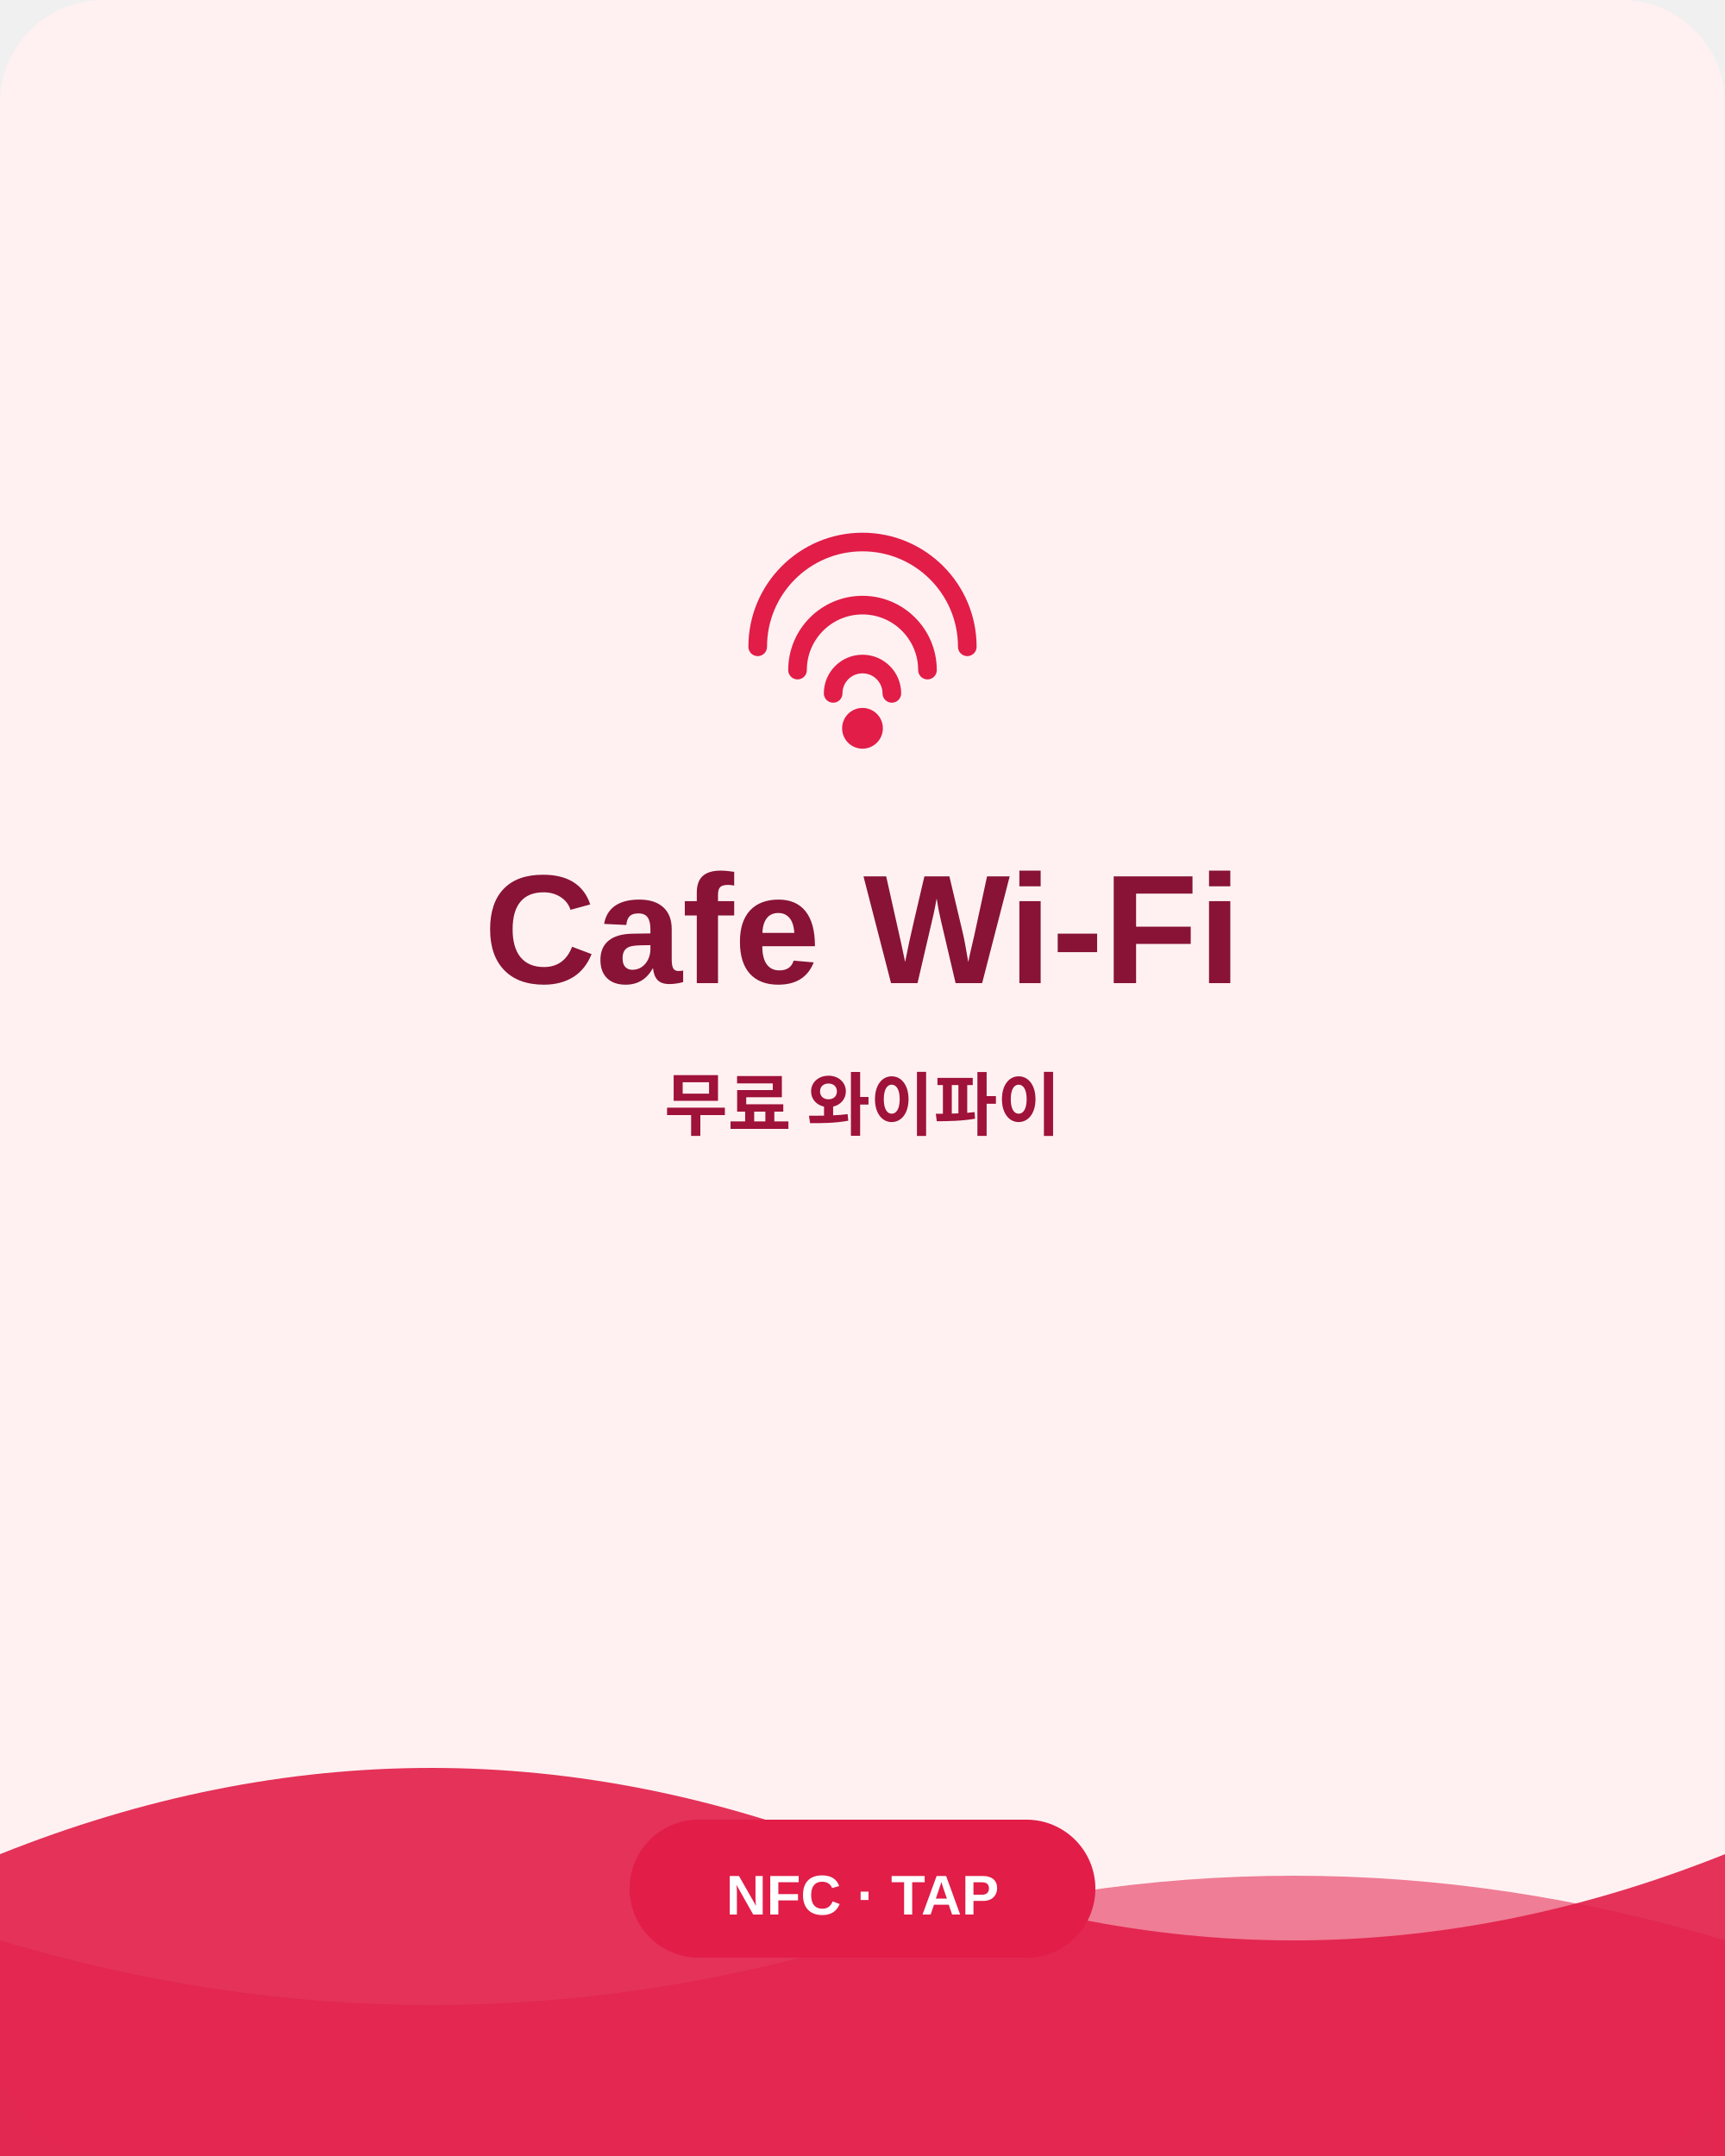
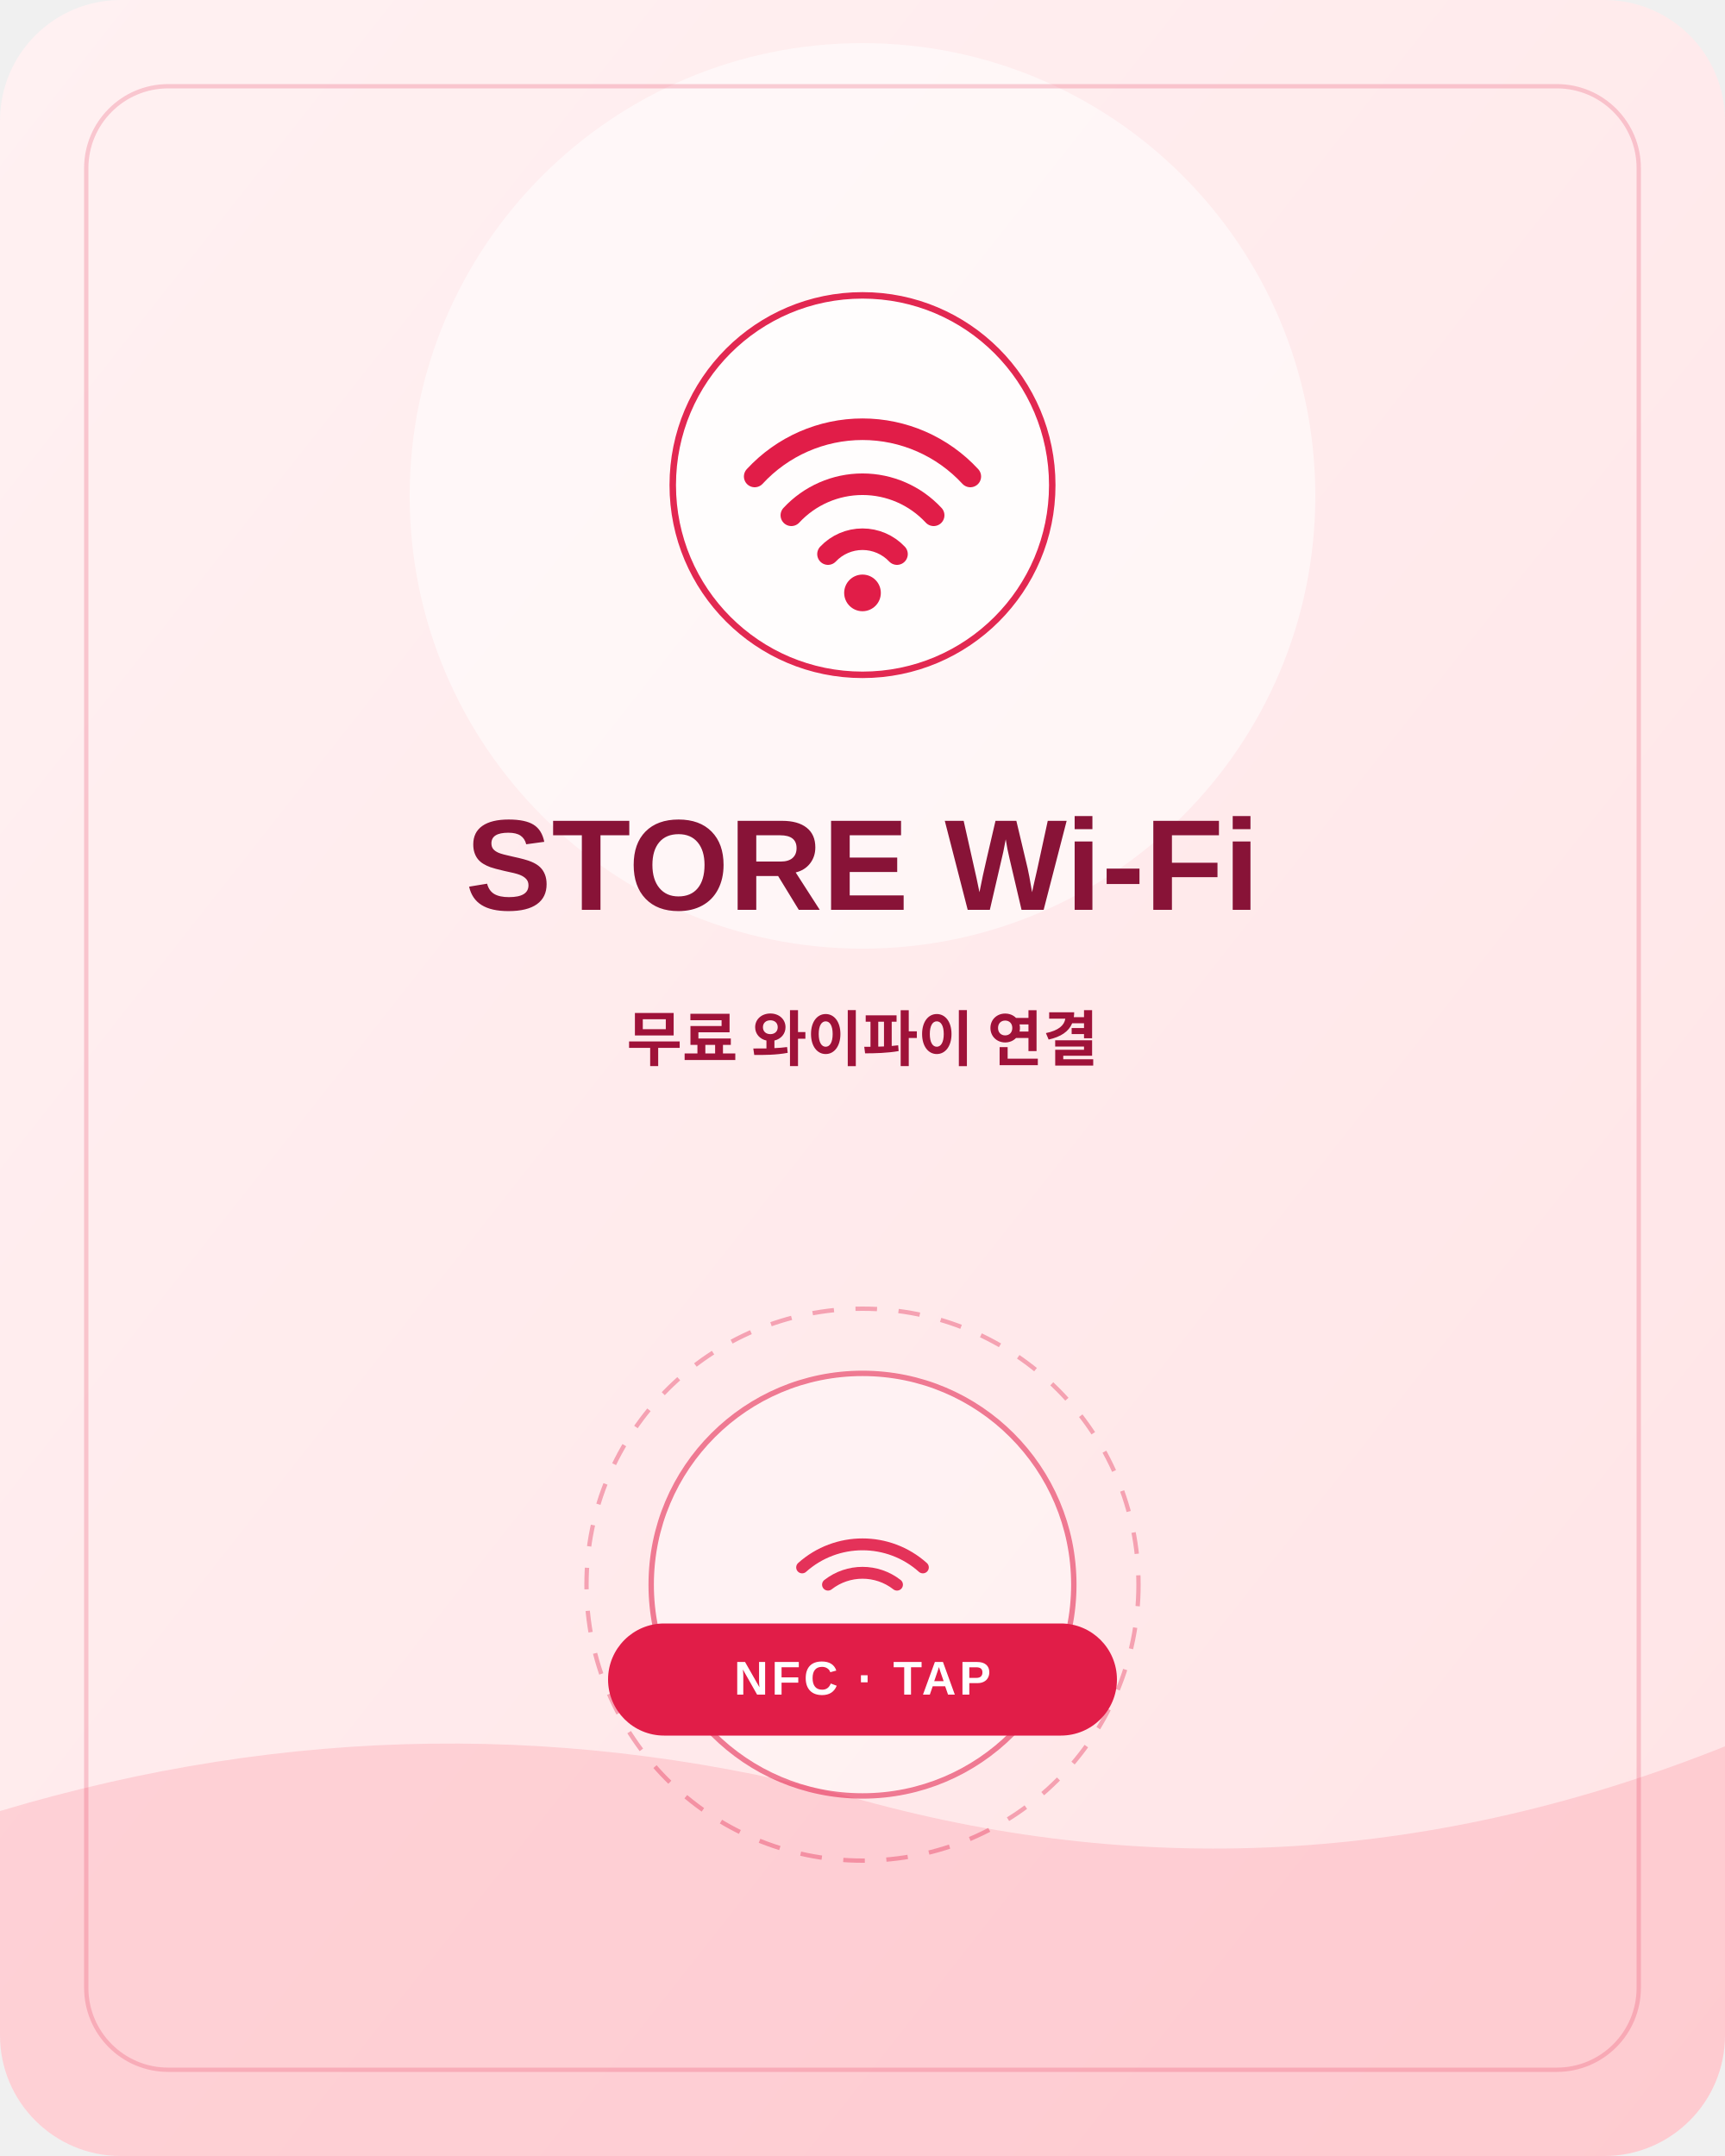
- <svg xmlns="http://www.w3.org/2000/svg" width="400" height="500" viewBox="0 0 400 500">
-   <rect width="400" height="500" rx="24" fill="#FFF1F2" />
-   <path d="M0 430 Q 100 390 200 430 T 400 430 V 500 H0 Z" fill="#E11D48" opacity="0.9" />
-   <path d="M0 450 Q 100 480 200 450 T 400 450 V 500 H0 Z" fill="#E11D48" opacity="0.55" />
-   <g fill="none" stroke="#E11D48" stroke-width="4.32" stroke-linecap="round">
-     <path d="M 175.7 150 a 24.3 24.3 0 0 1 48.6 0" />
-     <path d="M 184.934 155.4 a 15.066 15.066 0 0 1 30.132 0" />
-     <path d="M 193.196 160.8 a 6.804 6.804 0 0 1 13.608 0" />
+ <svg xmlns="http://www.w3.org/2000/svg" width="800" height="1000" viewBox="0 0 800 1000">
+   <defs>
+     <linearGradient id="bg-10" x1="0%" y1="0%" x2="100%" y2="100%">
+       <stop offset="0%" stop-color="#FFF1F2" />
+       <stop offset="100%" stop-color="#FFE4E6" />
+     </linearGradient>
+     <linearGradient id="acc-10" x1="0%" y1="0%" x2="100%" y2="100%">
+       <stop offset="0%" stop-color="#E11D48" />
+       <stop offset="100%" stop-color="#FB7185" />
+     </linearGradient>
+     <radialGradient id="glow-10" cx="50%" cy="50%" r="50%">
+       <stop offset="0%" stop-color="#FB7185" stop-opacity="0.28" />
+       <stop offset="100%" stop-color="#FB7185" stop-opacity="0" />
+     </radialGradient>
+     <clipPath id="clip-10">
+       <rect width="800" height="1000" rx="56" />
+     </clipPath>
+   </defs>
+   <g clip-path="url(#clip-10)">
+     <rect width="800" height="1000" rx="56" fill="url(#bg-10)" />
+     <circle cx="400" cy="230" r="210" fill="#FFFFFF" opacity="0.55" />
+     <path d="M 0 840 Q 200 780 400 835 T 800 810 V 1000 H 0 Z" fill="#FB7185" opacity="0.22" />
+     <rect x="40" y="40" width="720" height="920" rx="38" fill="none" stroke="#E11D48" stroke-width="2" opacity="0.2" />
+     <circle cx="400" cy="225" r="88" fill="rgba(255,255,255,0.85)" stroke="#E11D48" stroke-width="3" opacity="0.95" />
+     <g fill="none" stroke="#E11D48" stroke-width="10" stroke-linecap="round">
+       <path d="M 350 221 A 68 68 0 0 1 450 221" />
+       <path d="M 367 239 A 45 45 0 0 1 433 239" />
+       <path d="M 384 257 A 22 22 0 0 1 416 257" />
+     </g>
+     <circle cx="400" cy="275" r="8.5" fill="#E11D48" />
+     <circle cx="400" cy="735" r="128" fill="none" stroke="#E11D48" stroke-width="2" stroke-dasharray="10 10" opacity="0.35" />
+     <circle cx="400" cy="735" r="98" fill="rgba(255,255,255,0.72)" stroke="#E11D48" stroke-width="2.5" opacity="0.55" />
+     <g fill="none" stroke="#E11D48" stroke-width="5.5" stroke-linecap="round" opacity="0.9">
+       <path d="M 382 701 A 26 26 0 0 1 382 733" transform="rotate(-90 400 717)" />
+       <path d="M 390 689 A 42 42 0 0 1 390 745" transform="rotate(-90 400 717)" />
+     </g>
+     <rect x="282" y="753" width="236" height="52" rx="26" fill="#E11D48" />
+     <text x="400" y="786" text-anchor="middle" font-family="Outfit, Arial, sans-serif" font-size="22" font-weight="800" letter-spacing="1.5" fill="#FFFFFF">NFC · TAP</text>
+     <text x="400" y="422" text-anchor="middle" font-family="Outfit, 'Noto Sans KR', Arial, sans-serif" font-size="60" font-weight="900" fill="#881337">STORE Wi-Fi</text>
+     <text x="400" y="492" text-anchor="middle" font-family="'Noto Sans KR', Arial, sans-serif" font-size="28" font-weight="700" fill="#9F1239">무료 와이파이 연결</text>
  </g>
-   <circle cx="200" cy="168.9" r="4.725" fill="#E11D48" />
-   <text x="200" y="228" text-anchor="middle" font-family="Arial Black, Arial, sans-serif" font-size="36" font-weight="900" fill="#881337">Cafe Wi-Fi</text>
-   <text x="200" y="262" text-anchor="middle" font-family="Arial, sans-serif" font-size="16" font-weight="700" fill="#9F1239">무료 와이파이</text>
-   <rect x="146" y="422" width="108" height="32" rx="16" fill="#E11D48" />
-   <text x="200" y="444" text-anchor="middle" font-family="Arial, sans-serif" font-size="13" font-weight="800" fill="#FFFFFF">NFC · TAP</text>
</svg>
